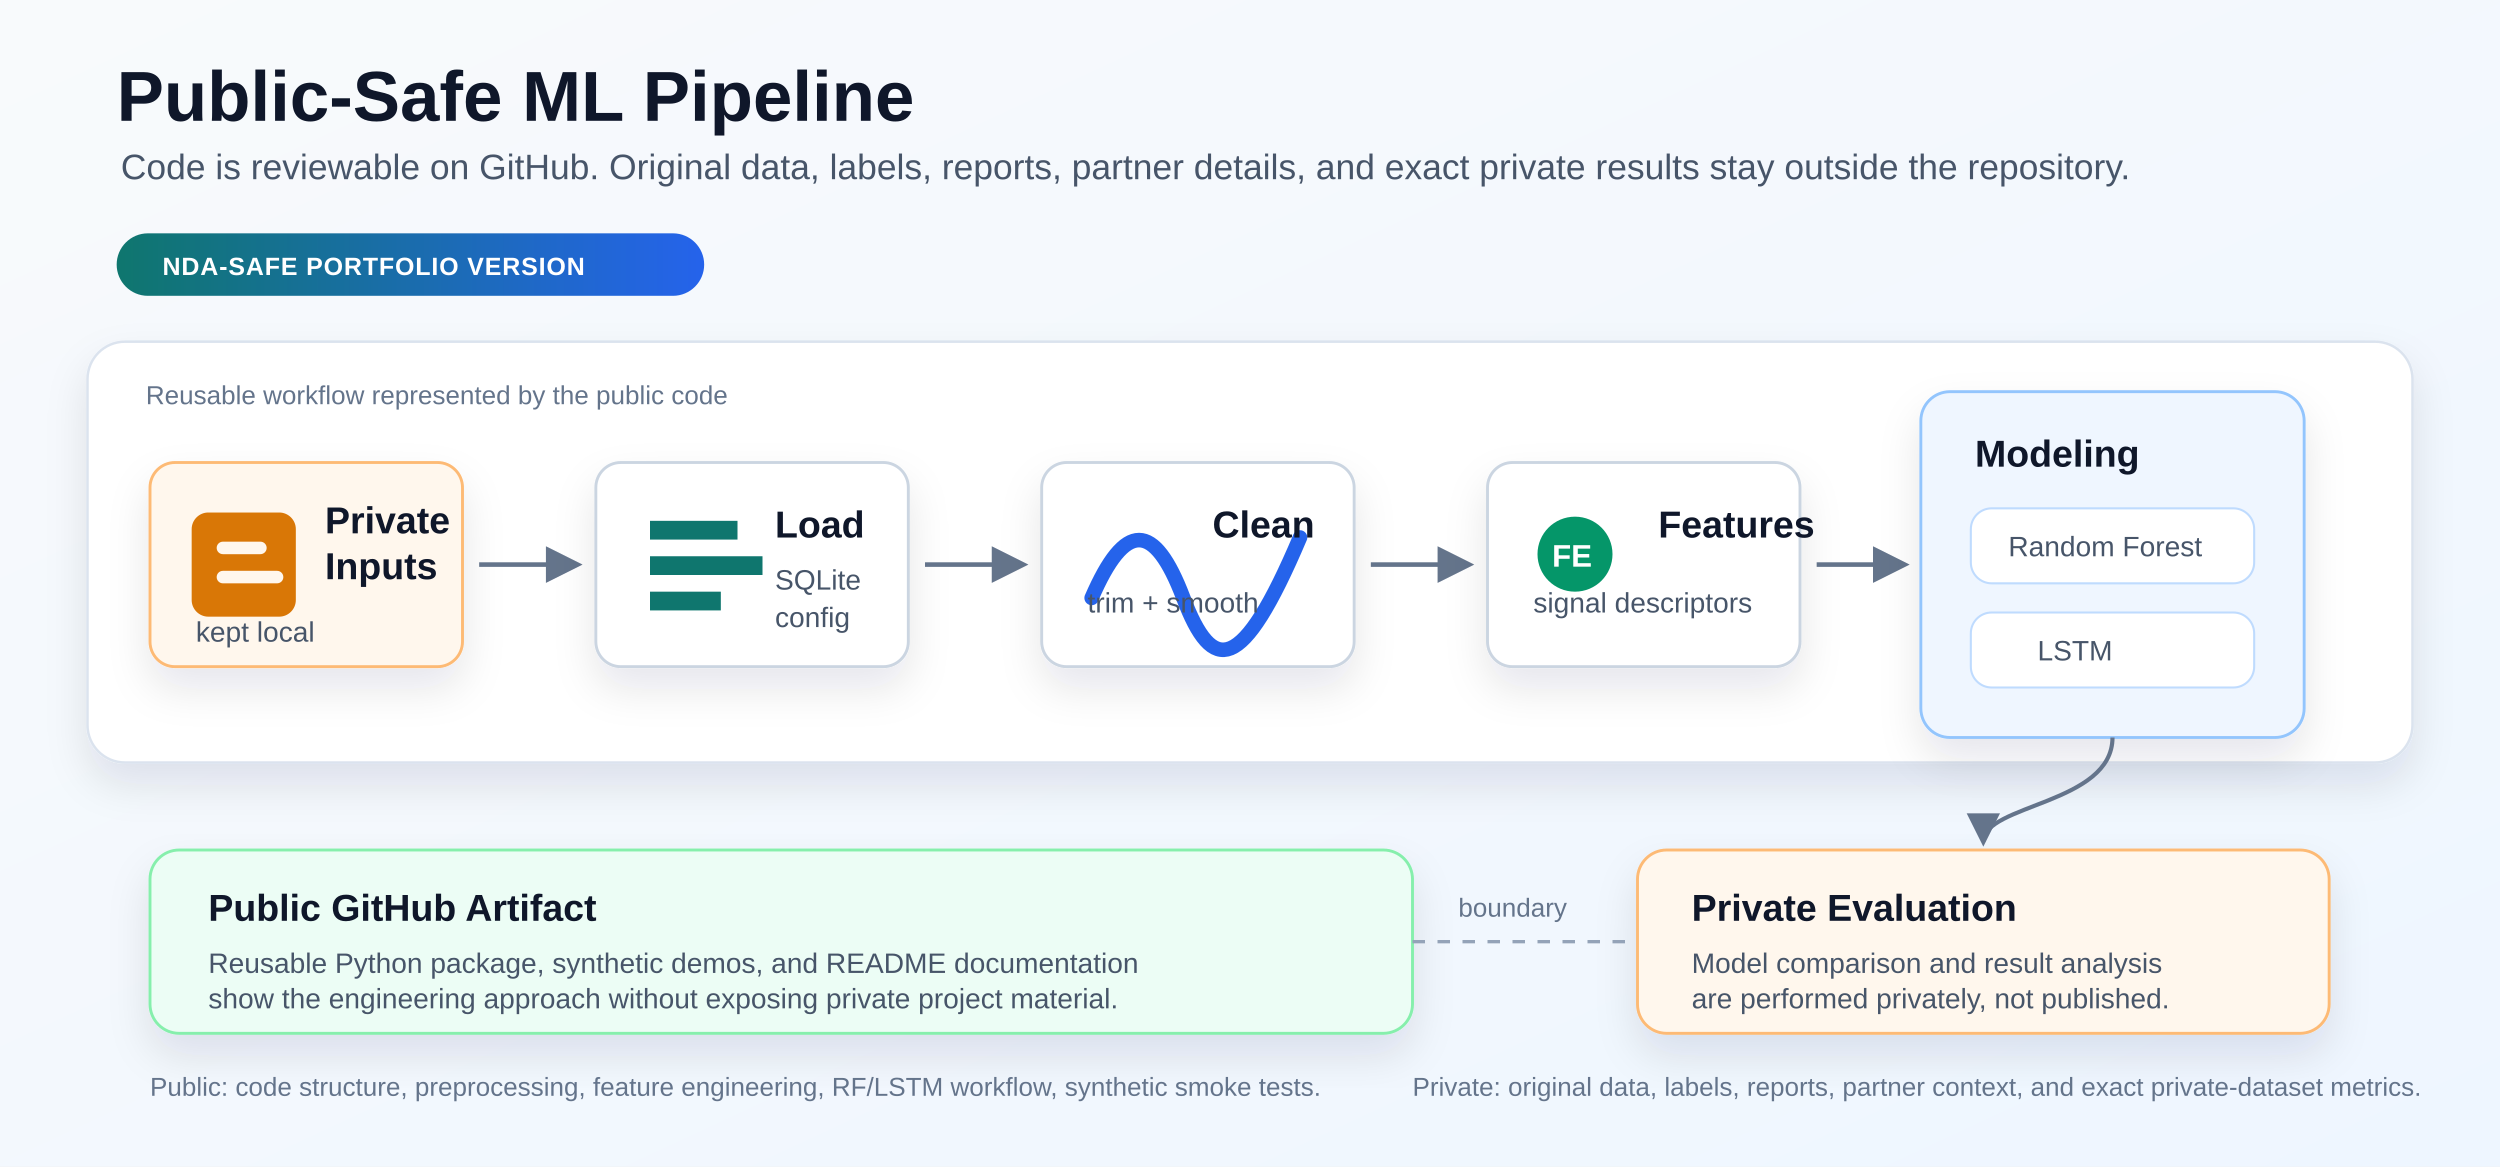
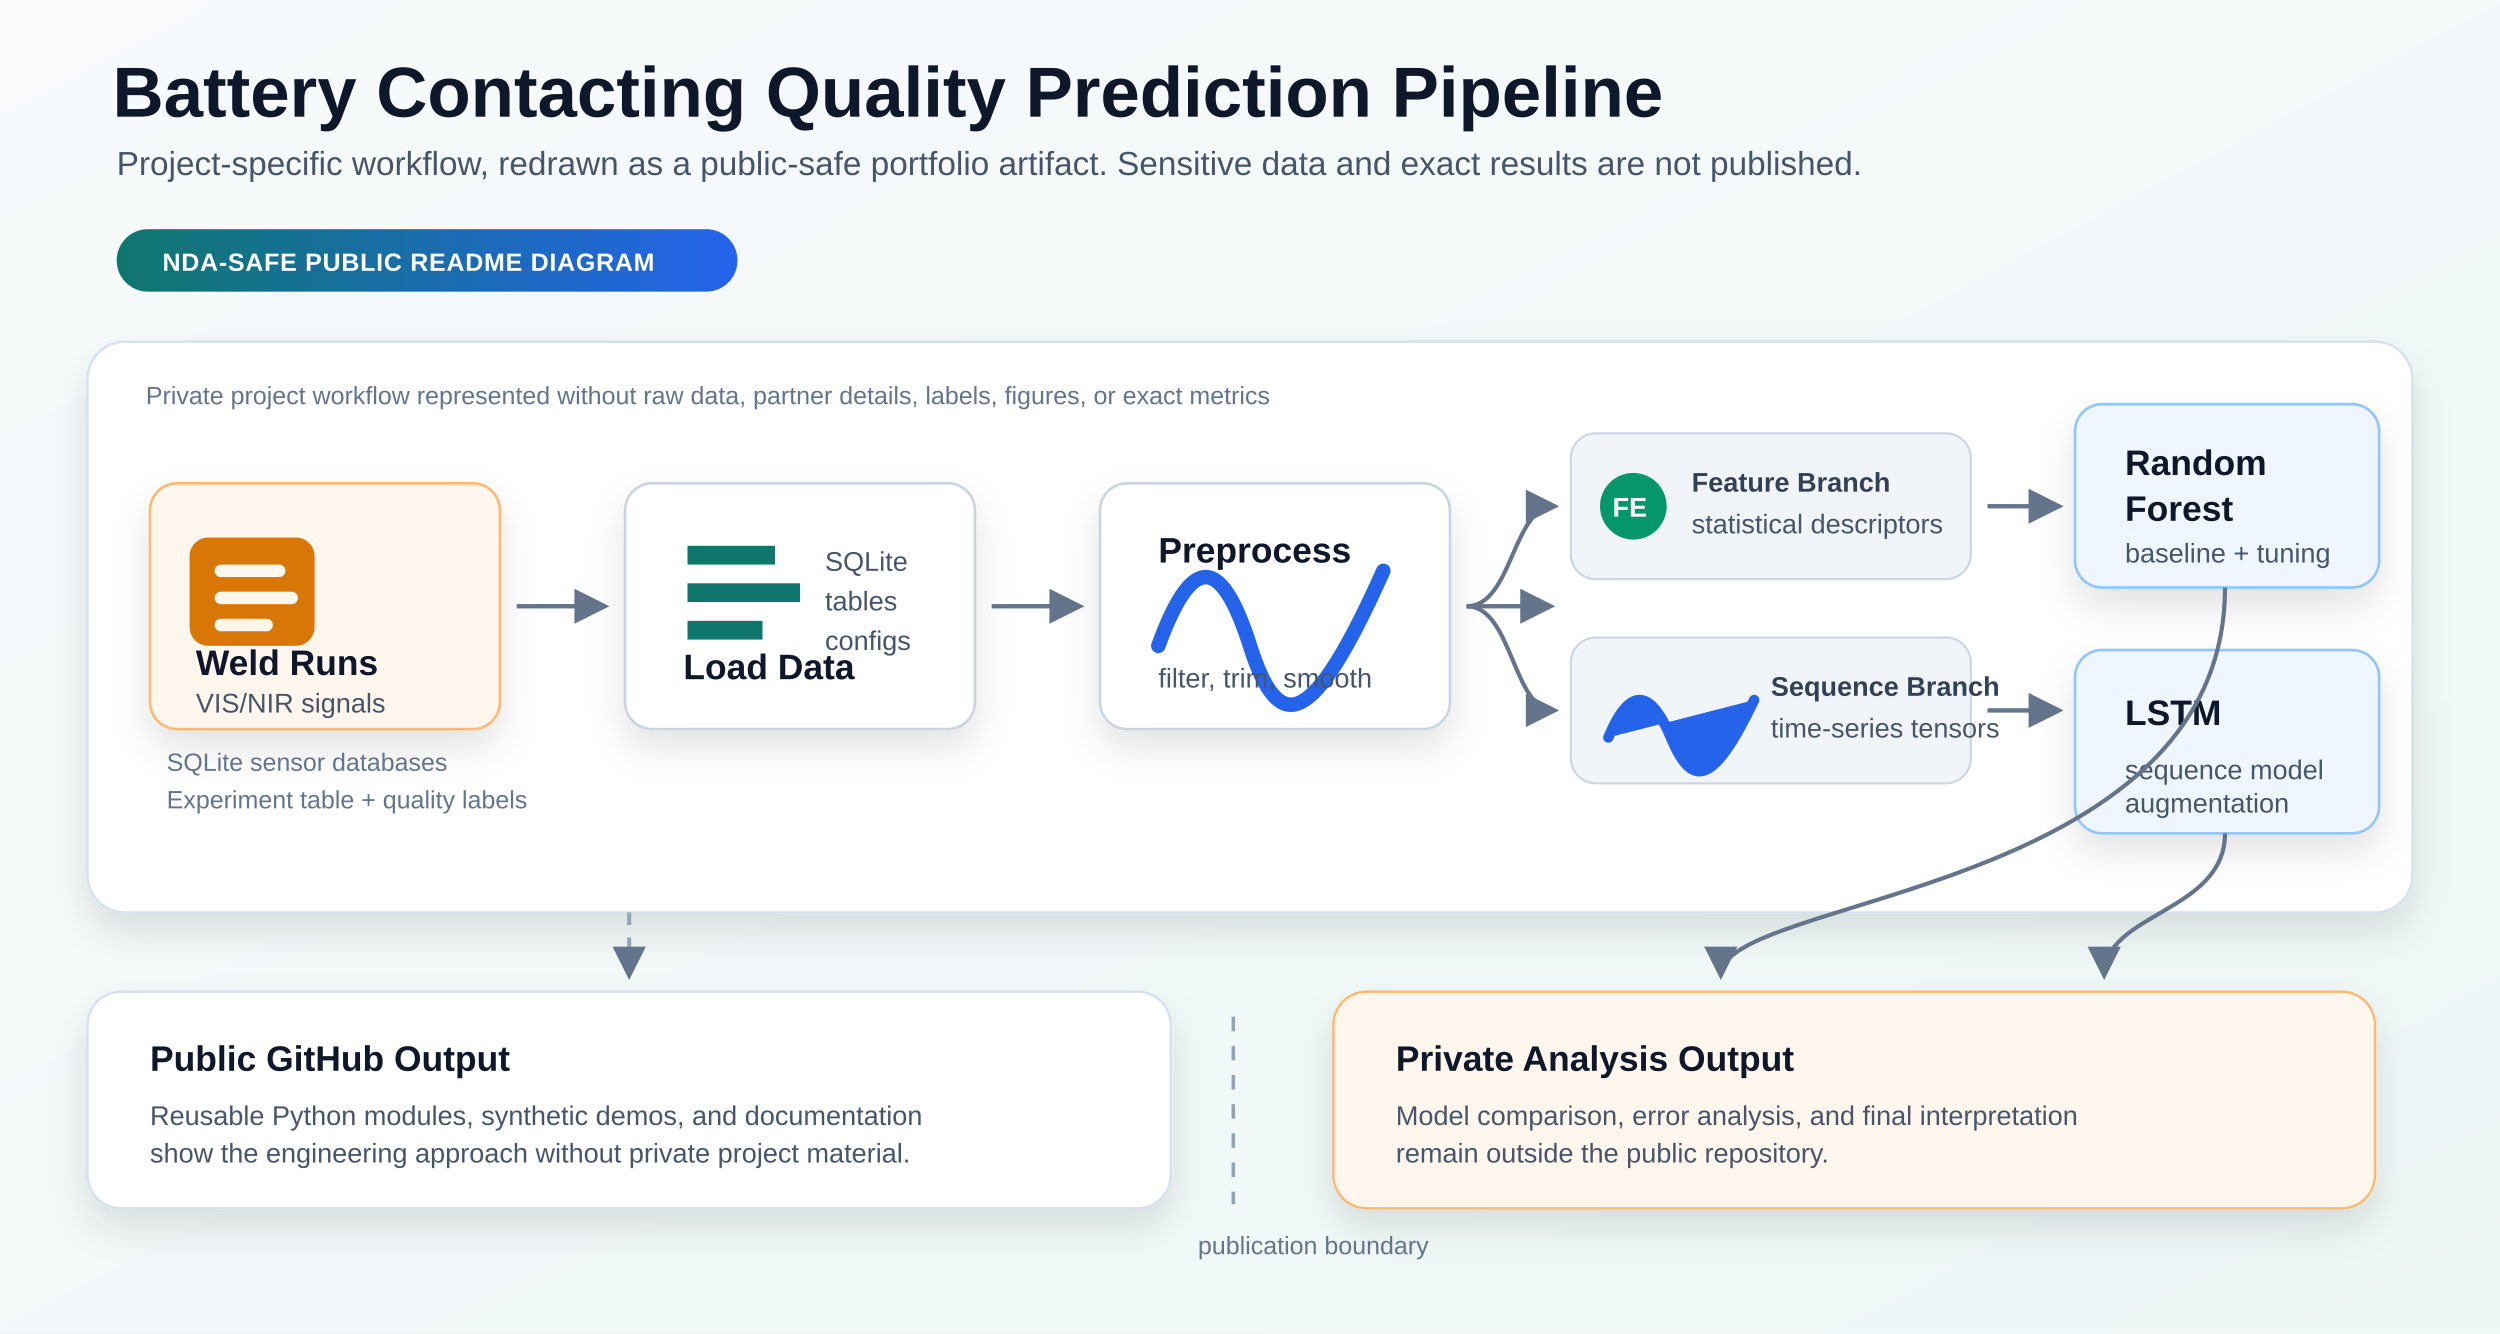
- <svg xmlns="http://www.w3.org/2000/svg" width="1200" height="560" viewBox="0 0 1200 560" role="img" aria-labelledby="title desc">
+ <svg xmlns="http://www.w3.org/2000/svg" width="1200" height="640" viewBox="0 0 1200 640" role="img" aria-labelledby="title desc">
  <defs>
-     <linearGradient id="page" x1="0" y1="0" x2="1" y2="1">
+     <linearGradient id="bg" x1="0" y1="0" x2="1" y2="1">
      <stop offset="0%" stop-color="#f8fafc" />
-       <stop offset="100%" stop-color="#eef6ff" />
+       <stop offset="100%" stop-color="#edf7f6" />
    </linearGradient>
    <linearGradient id="accent" x1="0" y1="0" x2="1" y2="0">
      <stop offset="0%" stop-color="#0f766e" />
      <stop offset="100%" stop-color="#2563eb" />
    </linearGradient>
-     <filter id="softShadow" x="-15%" y="-20%" width="130%" height="150%">
-       <feDropShadow dx="0" dy="10" stdDeviation="10" flood-color="#0f172a" flood-opacity="0.10" />
+     <filter id="shadow" x="-12%" y="-18%" width="124%" height="145%">
+       <feDropShadow dx="0" dy="9" stdDeviation="9" flood-color="#0f172a" flood-opacity="0.11" />
    </filter>
    <marker id="arrow" viewBox="0 0 10 10" refX="8.5" refY="5" markerWidth="8" markerHeight="8" orient="auto">
      <path d="M 0 0 L 10 5 L 0 10 z" fill="#64748b" />
    </marker>
    <style>
-       .page { fill: url(#page); }
+       .page { fill: url(#bg); }
      .title { fill: #0f172a; font: 700 34px Arial, sans-serif; }
-       .subtitle { fill: #475569; font: 400 17px Arial, sans-serif; }
-       .band { fill: #ffffff; stroke: #dbe3ee; stroke-width: 1.2; filter: url(#softShadow); }
-       .card { fill: #ffffff; stroke: #cbd5e1; stroke-width: 1.4; filter: url(#softShadow); }
-       .cardPrivate { fill: #fff7ed; stroke: #fdba74; stroke-width: 1.4; filter: url(#softShadow); }
-       .cardPublic { fill: #ecfdf5; stroke: #86efac; stroke-width: 1.4; filter: url(#softShadow); }
-       .cardModel { fill: #eff6ff; stroke: #93c5fd; stroke-width: 1.4; filter: url(#softShadow); }
-       .label { fill: #0f172a; font: 700 18px Arial, sans-serif; }
-       .text { fill: #475569; font: 400 13.5px Arial, sans-serif; }
-       .small { fill: #64748b; font: 400 12.5px Arial, sans-serif; }
-       .chipText { fill: #ffffff; font: 700 12px Arial, sans-serif; letter-spacing: 0.4px; }
-       .arrow { stroke: #64748b; stroke-width: 2.2; fill: none; marker-end: url(#arrow); }
-       .merge { stroke: #64748b; stroke-width: 2; fill: none; marker-end: url(#arrow); }
-       .dashed { stroke: #94a3b8; stroke-width: 1.6; stroke-dasharray: 6 6; fill: none; }
+       .subtitle { fill: #475569; font: 400 16px Arial, sans-serif; }
+       .chip { fill: url(#accent); }
+       .chipText { fill: #ffffff; font: 700 12px Arial, sans-serif; letter-spacing: 0.35px; }
+       .group { fill: #ffffff; stroke: #d7e1ee; stroke-width: 1.2; filter: url(#shadow); }
+       .card { fill: #ffffff; stroke: #cbd5e1; stroke-width: 1.3; filter: url(#shadow); }
+       .private { fill: #fff7ed; stroke: #fdba74; }
+       .public { fill: #ecfdf5; stroke: #86efac; }
+       .model { fill: #eff6ff; stroke: #93c5fd; }
+       .label { fill: #0f172a; font: 700 17px Arial, sans-serif; }
+       .text { fill: #475569; font: 400 13px Arial, sans-serif; }
+       .small { fill: #64748b; font: 400 12px Arial, sans-serif; }
+       .lane { fill: #f1f5f9; stroke: #cbd5e1; stroke-width: 1; }
+       .laneLabel { fill: #334155; font: 700 13px Arial, sans-serif; }
+       .arrow { stroke: #64748b; stroke-width: 2.1; fill: none; marker-end: url(#arrow); }
+       .branch { stroke: #64748b; stroke-width: 2; fill: none; marker-end: url(#arrow); }
+       .publish { stroke: #94a3b8; stroke-width: 2; stroke-dasharray: 6 6; fill: none; marker-end: url(#arrow); }
+       .boundary { stroke: #94a3b8; stroke-width: 1.7; stroke-dasharray: 7 7; fill: none; }
      .iconTeal { fill: #0f766e; }
      .iconBlue { fill: #2563eb; }
      .iconAmber { fill: #d97706; }
      .iconGreen { fill: #059669; }
+       .iconSlate { fill: #475569; }
    </style>
  </defs>
-   <rect class="page" x="0" y="0" width="1200" height="560" />
-   <text class="title" x="56" y="58">Public-Safe ML Pipeline</text>
-   <text class="subtitle" x="58" y="86">Code is reviewable on GitHub. Original data, labels, reports, partner details, and exact private results stay outside the repository.</text>
-   <rect x="56" y="112" width="282" height="30" rx="15" fill="url(#accent)" />
-   <text class="chipText" x="78" y="132">NDA-SAFE PORTFOLIO VERSION</text>
-   <rect class="band" x="42" y="164" width="1116" height="202" rx="18" />
-   <text class="small" x="70" y="194">Reusable workflow represented by the public code</text>
-   <g transform="translate(72 222)">
-     <rect class="cardPrivate" x="0" y="0" width="150" height="98" rx="12" />
-     <path class="iconAmber" d="M28 24 h34 a8 8 0 0 1 8 8 v34 a8 8 0 0 1-8 8 h-34 a8 8 0 0 1-8-8 v-34 a8 8 0 0 1 8-8z" />
-     <rect x="32" y="38" width="24" height="6" rx="3" fill="#fff7ed" />
-     <rect x="32" y="52" width="32" height="6" rx="3" fill="#fff7ed" />
-     <text class="label" x="84" y="34">Private</text>
-     <text class="label" x="84" y="56">Inputs</text>
-     <text class="text" x="22" y="86">kept local</text>
+   <rect class="page" x="0" y="0" width="1200" height="640" />
+   <text class="title" x="54" y="56">Battery Contacting Quality Prediction Pipeline</text>
+   <text class="subtitle" x="56" y="84">Project-specific workflow, redrawn as a public-safe portfolio artifact. Sensitive data and exact results are not published.</text>
+   <rect class="chip" x="56" y="110" width="298" height="30" rx="15" />
+   <text class="chipText" x="78" y="130">NDA-SAFE PUBLIC README DIAGRAM</text>
+   <rect class="group" x="42" y="164" width="1116" height="274" rx="18" />
+   <text class="small" x="70" y="194">Private project workflow represented without raw data, partner details, labels, figures, or exact metrics</text>
+   <g transform="translate(72 232)">
+     <rect class="card private" x="0" y="0" width="168" height="118" rx="13" />
+     <path class="iconAmber" d="M28 26 h42 a9 9 0 0 1 9 9 v34 a9 9 0 0 1-9 9 h-42 a9 9 0 0 1-9-9 v-34 a9 9 0 0 1 9-9z" />
+     <path d="M34 42 h28 M34 55 h34 M34 68 h22" stroke="#fff7ed" stroke-width="6" stroke-linecap="round" />
+     <text class="label" x="22" y="92">Weld Runs</text>
+     <text class="text" x="22" y="110">VIS/NIR signals</text>
  </g>
-   <path class="arrow" d="M 230 271 L 277 271" />
-   <g transform="translate(286 222)">
-     <rect class="card" x="0" y="0" width="150" height="98" rx="12" />
-     <path class="iconTeal" d="M26 28 h42 v9 h-42z M26 45 h54 v9 h-54z M26 62 h34 v9 h-34z" />
-     <text class="label" x="86" y="36">Load</text>
-     <text class="text" x="86" y="61">SQLite</text>
-     <text class="text" x="86" y="79">config</text>
+   <text class="small" x="80" y="370">SQLite sensor databases</text>
+   <text class="small" x="80" y="388">Experiment table + quality labels</text>
+   <path class="arrow" d="M 248 291 L 290 291" />
+   <g transform="translate(300 232)">
+     <rect class="card" x="0" y="0" width="168" height="118" rx="13" />
+     <path class="iconTeal" d="M30 30 h42 v9 h-42z M30 48 h54 v9 h-54z M30 66 h36 v9 h-36z" />
+     <text class="label" x="28" y="94">Load Data</text>
+     <text class="text" x="96" y="42">SQLite</text>
+     <text class="text" x="96" y="61">tables</text>
+     <text class="text" x="96" y="80">configs</text>
  </g>
-   <path class="arrow" d="M 444 271 L 491 271" />
-   <g transform="translate(500 222)">
-     <rect class="card" x="0" y="0" width="150" height="98" rx="12" />
-     <path d="M24 65 C40 28, 54 28, 68 65 S96 102, 124 36" stroke="#2563eb" stroke-width="7" fill="none" stroke-linecap="round" />
-     <text class="label" x="82" y="36">Clean</text>
-     <text class="text" x="22" y="72">trim + smooth</text>
+   <path class="arrow" d="M 476 291 L 518 291" />
+   <g transform="translate(528 232)">
+     <rect class="card" x="0" y="0" width="168" height="118" rx="13" />
+     <path d="M28 78 C44 34, 58 34, 72 78 S102 118, 136 42" stroke="#2563eb" stroke-width="7" fill="none" stroke-linecap="round" />
+     <text class="label" x="28" y="38">Preprocess</text>
+     <text class="text" x="28" y="98">filter, trim, smooth</text>
  </g>
-   <path class="arrow" d="M 658 271 L 705 271" />
-   <g transform="translate(714 222)">
-     <rect class="card" x="0" y="0" width="150" height="98" rx="12" />
-     <circle class="iconGreen" cx="42" cy="44" r="18" />
-     <text x="31" y="50" fill="#ffffff" font-family="Arial, sans-serif" font-size="15" font-weight="700">FE</text>
-     <text class="label" x="82" y="36">Features</text>
-     <text class="text" x="22" y="72">signal descriptors</text>
+   <path class="arrow" d="M 704 291 L 744 291" />
+   <g transform="translate(754 208)">
+     <rect class="lane" x="0" y="0" width="192" height="70" rx="12" />
+     <circle class="iconGreen" cx="30" cy="35" r="16" />
+     <text x="20" y="40" fill="#ffffff" font-family="Arial, sans-serif" font-size="13" font-weight="700">FE</text>
+     <text class="laneLabel" x="58" y="28">Feature Branch</text>
+     <text class="text" x="58" y="48">statistical descriptors</text>
  </g>
-   <path class="arrow" d="M 872 271 L 914 271" />
-   <g transform="translate(922 188)">
-     <rect class="cardModel" x="0" y="0" width="184" height="166" rx="14" />
-     <text class="label" x="26" y="36">Modeling</text>
-     <rect x="24" y="56" width="136" height="36" rx="10" fill="#ffffff" stroke="#bfdbfe" />
-     <text class="text" x="42" y="79">Random Forest</text>
-     <rect x="24" y="106" width="136" height="36" rx="10" fill="#ffffff" stroke="#bfdbfe" />
-     <text class="text" x="56" y="129">LSTM</text>
+   <g transform="translate(754 306)">
+     <rect class="lane" x="0" y="0" width="192" height="70" rx="12" />
+     <path class="iconBlue" d="M18 48 C28 24, 38 24, 48 48 S68 72, 88 30" stroke="#2563eb" stroke-width="5" fill="none" stroke-linecap="round" />
+     <text class="laneLabel" x="96" y="28">Sequence Branch</text>
+     <text class="text" x="96" y="48">time-series tensors</text>
  </g>
-   <g transform="translate(786 408)">
-     <rect class="cardPrivate" x="0" y="0" width="332" height="88" rx="14" />
-     <text class="label" x="26" y="34">Private Evaluation</text>
-     <text class="text" x="26" y="59">Model comparison and result analysis</text>
-     <text class="text" x="26" y="76">are performed privately, not published.</text>
+   <path class="branch" d="M 704 291 C 726 291, 726 243, 746 243" />
+   <path class="branch" d="M 704 291 C 726 291, 726 341, 746 341" />
+   <g transform="translate(996 194)">
+     <rect class="card model" x="0" y="0" width="146" height="88" rx="13" />
+     <text class="label" x="24" y="34">Random</text>
+     <text class="label" x="24" y="56">Forest</text>
+     <text class="text" x="24" y="76">baseline + tuning</text>
  </g>
-   <path class="merge" d="M 1014 354 C 1014 386, 952 386, 952 404" />
-   <g transform="translate(72 408)">
-     <rect class="cardPublic" x="0" y="0" width="606" height="88" rx="14" />
-     <text class="label" x="28" y="34">Public GitHub Artifact</text>
-     <text class="text" x="28" y="59">Reusable Python package, synthetic demos, and README documentation</text>
-     <text class="text" x="28" y="76">show the engineering approach without exposing private project material.</text>
+   <g transform="translate(996 312)">
+     <rect class="card model" x="0" y="0" width="146" height="88" rx="13" />
+     <text class="label" x="24" y="36">LSTM</text>
+     <text class="text" x="24" y="62">sequence model</text>
+     <text class="text" x="24" y="78">augmentation</text>
  </g>
-   <path class="dashed" d="M 678 452 L 782 452" />
-   <text class="small" x="700" y="440">boundary</text>
-   <text class="small" x="72" y="526">Public: code structure, preprocessing, feature engineering, RF/LSTM workflow, synthetic smoke tests.</text>
-   <text class="small" x="678" y="526">Private: original data, labels, reports, partner context, and exact private-dataset metrics.</text>
+   <path class="arrow" d="M 954 243 L 988 243" />
+   <path class="arrow" d="M 954 341 L 988 341" />
+   <rect class="group" x="42" y="476" width="520" height="104" rx="16" />
+   <text class="label" x="72" y="514">Public GitHub Output</text>
+   <text class="text" x="72" y="540">Reusable Python modules, synthetic demos, and documentation</text>
+   <text class="text" x="72" y="558">show the engineering approach without private project material.</text>
+   <rect class="group private" x="640" y="476" width="500" height="104" rx="16" />
+   <text class="label" x="670" y="514">Private Analysis Output</text>
+   <text class="text" x="670" y="540">Model comparison, error analysis, and final interpretation</text>
+   <text class="text" x="670" y="558">remain outside the public repository.</text>
+   <path class="boundary" d="M 592 488 L 592 578" />
+   <text class="small" x="575" y="602">publication boundary</text>
+   <path class="branch" d="M 1068 282 C 1068 430, 826 430, 826 468" />
+   <path class="branch" d="M 1068 400 C 1068 438, 1010 438, 1010 468" />
+   <path class="publish" d="M 302 438 L 302 468" />
</svg>
